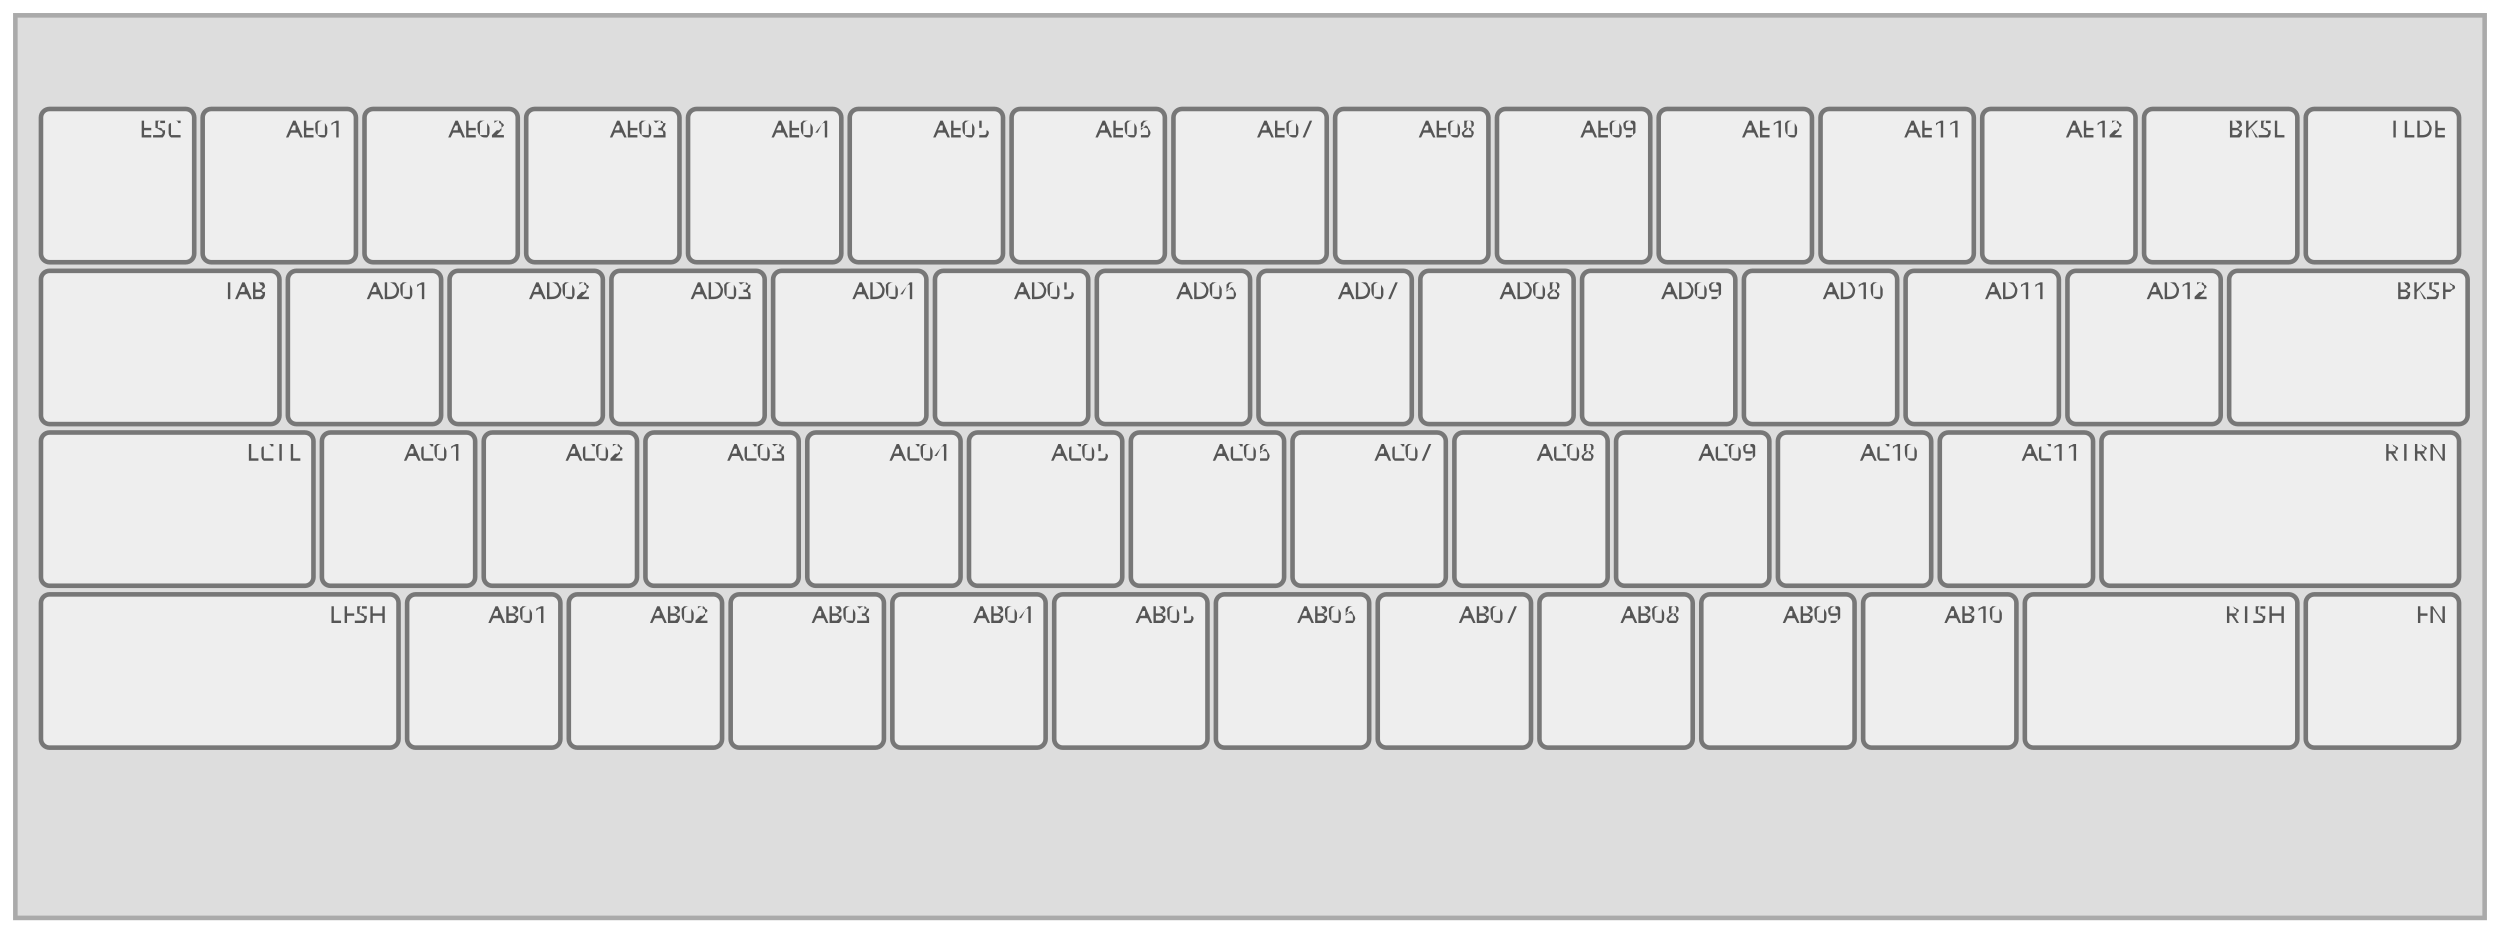
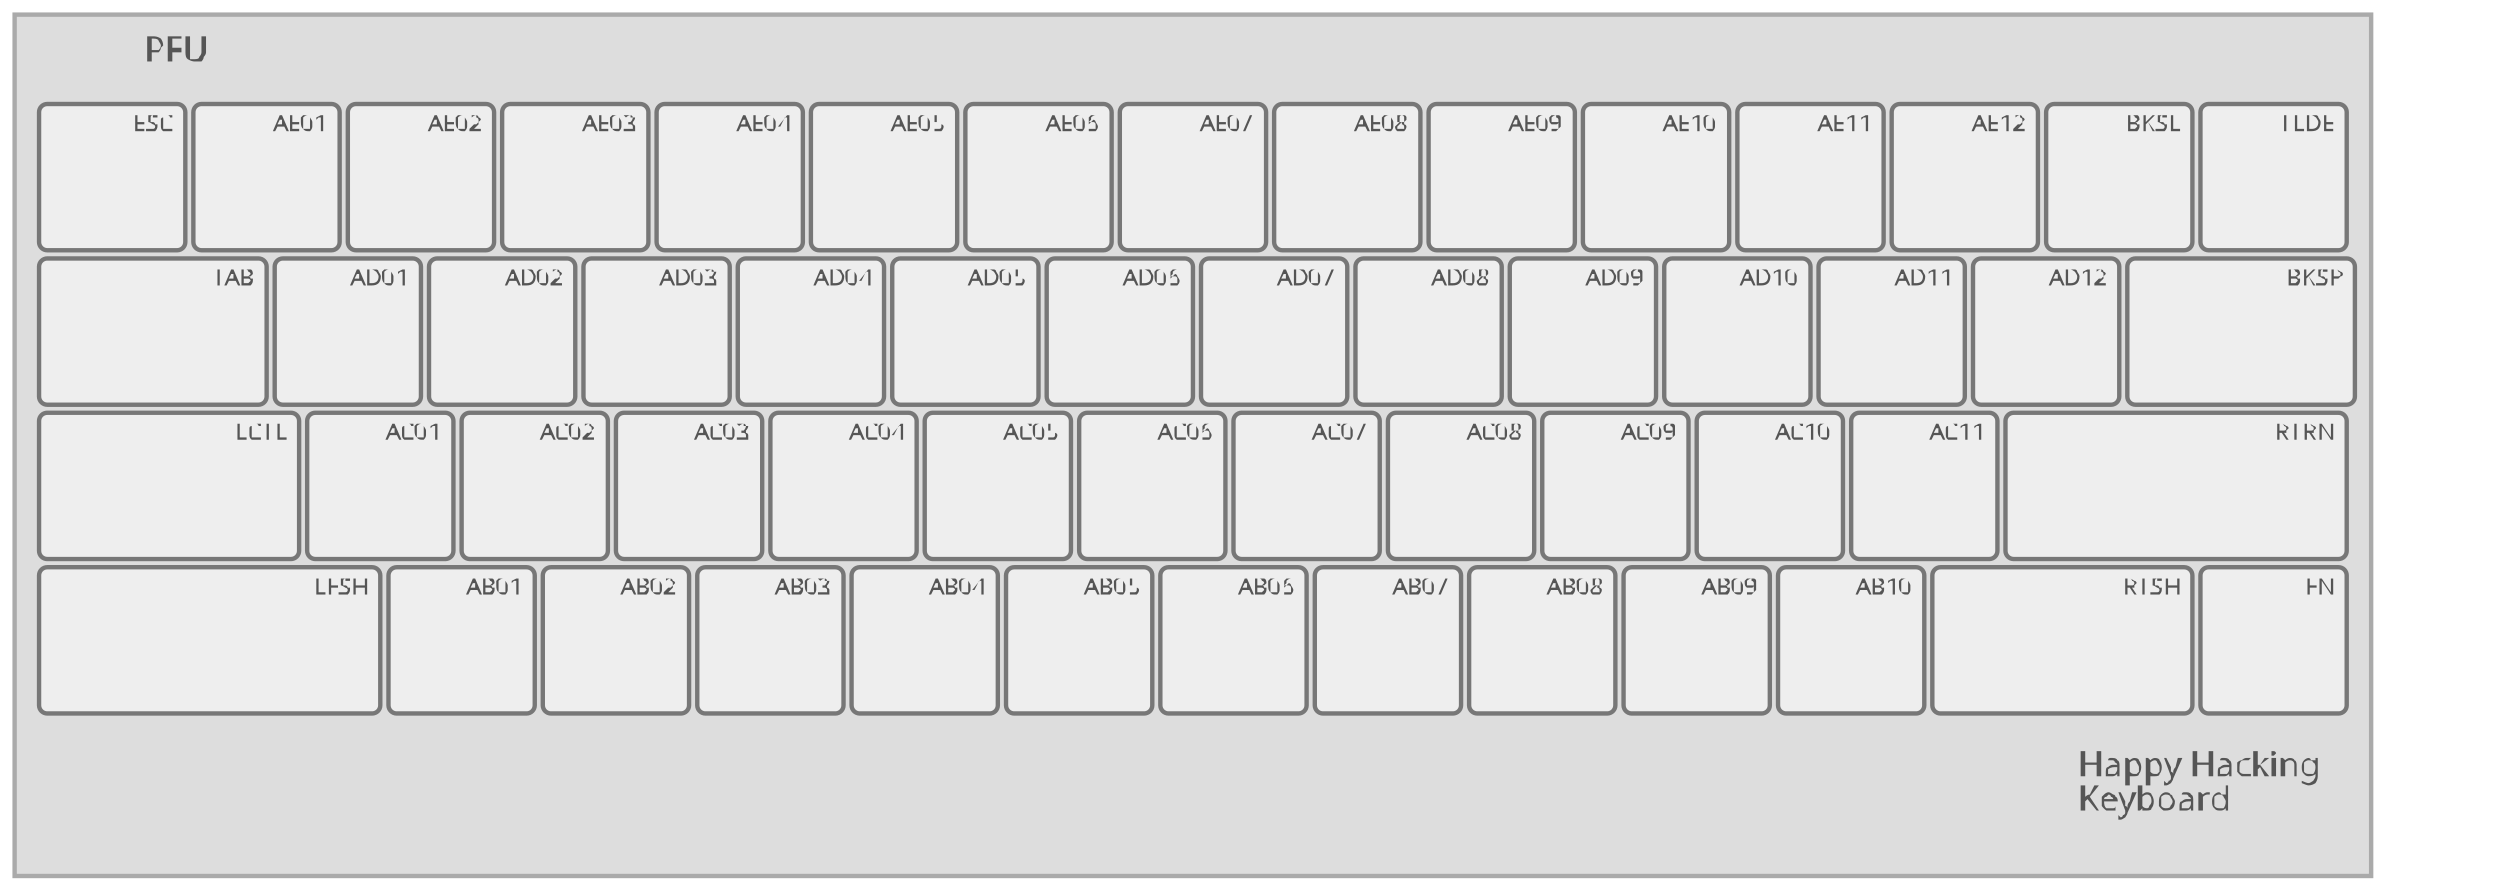
- <svg xmlns="http://www.w3.org/2000/svg" width="978.667" height="365.333" viewBox="-0.1 -0.1 16.311 6.089">
-   <style>.keyboard-frame { fill: var(--doodad-fill, #ddd); stroke: #aaa; stroke-width: 0.03; }.key { fill: var(--key-fill, #eee); stroke: #777; stroke-width: 0.03; }.key-id { fill: var(--key-id-fill, #555); font: 0.16px sans-serif; pointer-events: none; }</style>
+ <svg xmlns="http://www.w3.org/2000/svg" width="1025.5" height="365.333" viewBox="-0.1 -0.1 17.092 6.089">
+   <style>.keyboard-frame { fill: var(--doodad-fill, #ddd); stroke: #aaa; stroke-width: 0.03; }.key { fill: var(--key-fill, #eee); stroke: #777; stroke-width: 0.03; }.key-id { fill: var(--key-id-fill, #555); font: 0.16px sans-serif; pointer-events: none; }.indicator { fill: var(--indicator-off-fill, #777); stroke: #555; stroke-width: 0.02; }.label { fill: var(--label-fill, #555); font-family: sans-serif; pointer-events: none; }</style>
  <g id="keyboard-geometry">
    <g id="keyboard-decorations">
      <rect class="keyboard-frame" x="0" y="0" width="16.111" height="5.889" />
+       <text class="label" id="label-PFULabel" x="0.889" y="0.228" text-anchor="start" dominant-baseline="central" font-size="0.233" style="--label-fill: #333">
+         <tspan x="0.889" dy="0">PFU</tspan>
+       </text>
+       <text class="label" id="label-HHKLabel" x="14.111" y="5.117" text-anchor="start" dominant-baseline="central" font-size="0.233" style="--label-fill: #333">
+         <tspan x="14.111" dy="0">Happy Hacking</tspan>
+         <tspan x="14.111" dy="0.233">Keyboard</tspan>
+       </text>
    </g>
    <g id="keys">
      <g id="key-ESC" data-key-id="ESC" data-kbd-keycode="1">
        <rect class="key" x="0.167" y="0.611" width="1" height="1" rx="0.056" ry="0.056" />
      </g>
      <g id="key-AE01" data-key-id="AE01" data-kbd-keycode="2">
        <rect class="key" x="1.222" y="0.611" width="1" height="1" rx="0.056" ry="0.056" />
      </g>
      <g id="key-AE02" data-key-id="AE02" data-kbd-keycode="3">
        <rect class="key" x="2.278" y="0.611" width="1" height="1" rx="0.056" ry="0.056" />
      </g>
      <g id="key-AE03" data-key-id="AE03" data-kbd-keycode="4">
        <rect class="key" x="3.333" y="0.611" width="1" height="1" rx="0.056" ry="0.056" />
      </g>
      <g id="key-AE04" data-key-id="AE04" data-kbd-keycode="5">
        <rect class="key" x="4.389" y="0.611" width="1" height="1" rx="0.056" ry="0.056" />
      </g>
      <g id="key-AE05" data-key-id="AE05" data-kbd-keycode="6">
        <rect class="key" x="5.444" y="0.611" width="1" height="1" rx="0.056" ry="0.056" />
      </g>
      <g id="key-AE06" data-key-id="AE06" data-kbd-keycode="7">
        <rect class="key" x="6.5" y="0.611" width="1" height="1" rx="0.056" ry="0.056" />
      </g>
      <g id="key-AE07" data-key-id="AE07" data-kbd-keycode="8">
        <rect class="key" x="7.556" y="0.611" width="1" height="1" rx="0.056" ry="0.056" />
      </g>
      <g id="key-AE08" data-key-id="AE08" data-kbd-keycode="9">
        <rect class="key" x="8.611" y="0.611" width="1" height="1" rx="0.056" ry="0.056" />
      </g>
      <g id="key-AE09" data-key-id="AE09" data-kbd-keycode="10">
        <rect class="key" x="9.667" y="0.611" width="1" height="1" rx="0.056" ry="0.056" />
      </g>
      <g id="key-AE10" data-key-id="AE10" data-kbd-keycode="11">
        <rect class="key" x="10.722" y="0.611" width="1" height="1" rx="0.056" ry="0.056" />
      </g>
      <g id="key-AE11" data-key-id="AE11" data-kbd-keycode="12">
        <rect class="key" x="11.778" y="0.611" width="1" height="1" rx="0.056" ry="0.056" />
      </g>
      <g id="key-AE12" data-key-id="AE12" data-kbd-keycode="13">
        <rect class="key" x="12.833" y="0.611" width="1" height="1" rx="0.056" ry="0.056" />
      </g>
      <g id="key-BKSL" data-key-id="BKSL" data-kbd-keycode="43">
        <rect class="key" x="13.889" y="0.611" width="1" height="1" rx="0.056" ry="0.056" />
      </g>
      <g id="key-TLDE" data-key-id="TLDE" data-kbd-keycode="41">
        <rect class="key" x="14.944" y="0.611" width="1" height="1" rx="0.056" ry="0.056" />
      </g>
      <g id="key-TAB" data-key-id="TAB" data-kbd-keycode="15">
        <rect class="key" x="0.167" y="1.667" width="1.556" height="1" rx="0.056" ry="0.056" />
      </g>
      <g id="key-AD01" data-key-id="AD01" data-kbd-keycode="16">
        <rect class="key" x="1.778" y="1.667" width="1" height="1" rx="0.056" ry="0.056" />
      </g>
      <g id="key-AD02" data-key-id="AD02" data-kbd-keycode="17">
        <rect class="key" x="2.833" y="1.667" width="1" height="1" rx="0.056" ry="0.056" />
      </g>
      <g id="key-AD03" data-key-id="AD03" data-kbd-keycode="18">
        <rect class="key" x="3.889" y="1.667" width="1" height="1" rx="0.056" ry="0.056" />
      </g>
      <g id="key-AD04" data-key-id="AD04" data-kbd-keycode="19">
        <rect class="key" x="4.944" y="1.667" width="1" height="1" rx="0.056" ry="0.056" />
      </g>
      <g id="key-AD05" data-key-id="AD05" data-kbd-keycode="20">
        <rect class="key" x="6" y="1.667" width="1" height="1" rx="0.056" ry="0.056" />
      </g>
      <g id="key-AD06" data-key-id="AD06" data-kbd-keycode="21">
        <rect class="key" x="7.056" y="1.667" width="1" height="1" rx="0.056" ry="0.056" />
      </g>
      <g id="key-AD07" data-key-id="AD07" data-kbd-keycode="22">
        <rect class="key" x="8.111" y="1.667" width="1" height="1" rx="0.056" ry="0.056" />
      </g>
      <g id="key-AD08" data-key-id="AD08" data-kbd-keycode="23">
        <rect class="key" x="9.167" y="1.667" width="1" height="1" rx="0.056" ry="0.056" />
      </g>
      <g id="key-AD09" data-key-id="AD09" data-kbd-keycode="24">
        <rect class="key" x="10.222" y="1.667" width="1" height="1" rx="0.056" ry="0.056" />
      </g>
      <g id="key-AD10" data-key-id="AD10" data-kbd-keycode="25">
        <rect class="key" x="11.278" y="1.667" width="1" height="1" rx="0.056" ry="0.056" />
      </g>
      <g id="key-AD11" data-key-id="AD11" data-kbd-keycode="26">
        <rect class="key" x="12.333" y="1.667" width="1" height="1" rx="0.056" ry="0.056" />
      </g>
      <g id="key-AD12" data-key-id="AD12" data-kbd-keycode="27">
        <rect class="key" x="13.389" y="1.667" width="1" height="1" rx="0.056" ry="0.056" />
      </g>
      <g id="key-BKSP" data-key-id="BKSP" data-kbd-keycode="14">
        <rect class="key" x="14.444" y="1.667" width="1.556" height="1" rx="0.056" ry="0.056" />
      </g>
      <g id="key-LCTL" data-key-id="LCTL" data-kbd-keycode="29">
        <rect class="key" x="0.167" y="2.722" width="1.778" height="1" rx="0.056" ry="0.056" />
      </g>
      <g id="key-AC01" data-key-id="AC01" data-kbd-keycode="30">
        <rect class="key" x="2" y="2.722" width="1" height="1" rx="0.056" ry="0.056" />
      </g>
      <g id="key-AC02" data-key-id="AC02" data-kbd-keycode="31">
        <rect class="key" x="3.056" y="2.722" width="1" height="1" rx="0.056" ry="0.056" />
      </g>
      <g id="key-AC03" data-key-id="AC03" data-kbd-keycode="32">
        <rect class="key" x="4.111" y="2.722" width="1" height="1" rx="0.056" ry="0.056" />
      </g>
      <g id="key-AC04" data-key-id="AC04" data-kbd-keycode="33">
        <rect class="key" x="5.167" y="2.722" width="1" height="1" rx="0.056" ry="0.056" />
      </g>
      <g id="key-AC05" data-key-id="AC05" data-kbd-keycode="34">
        <rect class="key" x="6.222" y="2.722" width="1" height="1" rx="0.056" ry="0.056" />
      </g>
      <g id="key-AC06" data-key-id="AC06" data-kbd-keycode="35">
        <rect class="key" x="7.278" y="2.722" width="1" height="1" rx="0.056" ry="0.056" />
      </g>
      <g id="key-AC07" data-key-id="AC07" data-kbd-keycode="36">
        <rect class="key" x="8.333" y="2.722" width="1" height="1" rx="0.056" ry="0.056" />
      </g>
      <g id="key-AC08" data-key-id="AC08" data-kbd-keycode="37">
        <rect class="key" x="9.389" y="2.722" width="1" height="1" rx="0.056" ry="0.056" />
      </g>
      <g id="key-AC09" data-key-id="AC09" data-kbd-keycode="38">
        <rect class="key" x="10.444" y="2.722" width="1" height="1" rx="0.056" ry="0.056" />
      </g>
      <g id="key-AC10" data-key-id="AC10" data-kbd-keycode="39">
        <rect class="key" x="11.5" y="2.722" width="1" height="1" rx="0.056" ry="0.056" />
      </g>
      <g id="key-AC11" data-key-id="AC11" data-kbd-keycode="40">
        <rect class="key" x="12.556" y="2.722" width="1" height="1" rx="0.056" ry="0.056" />
      </g>
      <g id="key-RTRN" data-key-id="RTRN" data-kbd-keycode="28">
        <rect class="key" x="13.611" y="2.722" width="2.333" height="1" rx="0.056" ry="0.056" />
      </g>
      <g id="key-LFSH" data-key-id="LFSH" data-kbd-keycode="42">
        <rect class="key" x="0.167" y="3.778" width="2.333" height="1" rx="0.056" ry="0.056" />
      </g>
      <g id="key-AB01" data-key-id="AB01" data-kbd-keycode="44">
        <rect class="key" x="2.556" y="3.778" width="1" height="1" rx="0.056" ry="0.056" />
      </g>
      <g id="key-AB02" data-key-id="AB02" data-kbd-keycode="45">
        <rect class="key" x="3.611" y="3.778" width="1" height="1" rx="0.056" ry="0.056" />
      </g>
      <g id="key-AB03" data-key-id="AB03" data-kbd-keycode="46">
        <rect class="key" x="4.667" y="3.778" width="1" height="1" rx="0.056" ry="0.056" />
      </g>
      <g id="key-AB04" data-key-id="AB04" data-kbd-keycode="47">
        <rect class="key" x="5.722" y="3.778" width="1" height="1" rx="0.056" ry="0.056" />
      </g>
      <g id="key-AB05" data-key-id="AB05" data-kbd-keycode="48">
        <rect class="key" x="6.778" y="3.778" width="1" height="1" rx="0.056" ry="0.056" />
      </g>
      <g id="key-AB06" data-key-id="AB06" data-kbd-keycode="49">
        <rect class="key" x="7.833" y="3.778" width="1" height="1" rx="0.056" ry="0.056" />
      </g>
      <g id="key-AB07" data-key-id="AB07" data-kbd-keycode="50">
        <rect class="key" x="8.889" y="3.778" width="1" height="1" rx="0.056" ry="0.056" />
      </g>
      <g id="key-AB08" data-key-id="AB08" data-kbd-keycode="51">
        <rect class="key" x="9.944" y="3.778" width="1" height="1" rx="0.056" ry="0.056" />
      </g>
      <g id="key-AB09" data-key-id="AB09" data-kbd-keycode="52">
        <rect class="key" x="11" y="3.778" width="1" height="1" rx="0.056" ry="0.056" />
      </g>
      <g id="key-AB10" data-key-id="AB10" data-kbd-keycode="53">
        <rect class="key" x="12.056" y="3.778" width="1" height="1" rx="0.056" ry="0.056" />
      </g>
      <g id="key-RTSH" data-key-id="RTSH" data-kbd-keycode="54">
        <rect class="key" x="13.111" y="3.778" width="1.778" height="1" rx="0.056" ry="0.056" />
      </g>
      <g id="key-FN" data-key-id="FN" data-kbd-keycode="">
        <rect class="key" x="14.944" y="3.778" width="1" height="1" rx="0.056" ry="0.056" style="--key-fill: #555" />
      </g>
    </g>
  </g>
  <g id="factory-legends">
    <text class="key-id" x="1.087" y="0.671" text-anchor="end" dominant-baseline="hanging">ESC</text>
    <text class="key-id" x="2.142" y="0.671" text-anchor="end" dominant-baseline="hanging">AE01</text>
    <text class="key-id" x="3.198" y="0.671" text-anchor="end" dominant-baseline="hanging">AE02</text>
    <text class="key-id" x="4.253" y="0.671" text-anchor="end" dominant-baseline="hanging">AE03</text>
    <text class="key-id" x="5.309" y="0.671" text-anchor="end" dominant-baseline="hanging">AE04</text>
    <text class="key-id" x="6.364" y="0.671" text-anchor="end" dominant-baseline="hanging">AE05</text>
    <text class="key-id" x="7.42" y="0.671" text-anchor="end" dominant-baseline="hanging">AE06</text>
    <text class="key-id" x="8.476" y="0.671" text-anchor="end" dominant-baseline="hanging">AE07</text>
    <text class="key-id" x="9.531" y="0.671" text-anchor="end" dominant-baseline="hanging">AE08</text>
    <text class="key-id" x="10.587" y="0.671" text-anchor="end" dominant-baseline="hanging">AE09</text>
    <text class="key-id" x="11.642" y="0.671" text-anchor="end" dominant-baseline="hanging">AE10</text>
    <text class="key-id" x="12.698" y="0.671" text-anchor="end" dominant-baseline="hanging">AE11</text>
    <text class="key-id" x="13.753" y="0.671" text-anchor="end" dominant-baseline="hanging">AE12</text>
    <text class="key-id" x="14.809" y="0.671" text-anchor="end" dominant-baseline="hanging">BKSL</text>
    <text class="key-id" x="15.864" y="0.671" text-anchor="end" dominant-baseline="hanging">TLDE</text>
    <text class="key-id" x="1.642" y="1.727" text-anchor="end" dominant-baseline="hanging">TAB</text>
    <text class="key-id" x="2.698" y="1.727" text-anchor="end" dominant-baseline="hanging">AD01</text>
    <text class="key-id" x="3.753" y="1.727" text-anchor="end" dominant-baseline="hanging">AD02</text>
    <text class="key-id" x="4.809" y="1.727" text-anchor="end" dominant-baseline="hanging">AD03</text>
    <text class="key-id" x="5.864" y="1.727" text-anchor="end" dominant-baseline="hanging">AD04</text>
    <text class="key-id" x="6.92" y="1.727" text-anchor="end" dominant-baseline="hanging">AD05</text>
    <text class="key-id" x="7.976" y="1.727" text-anchor="end" dominant-baseline="hanging">AD06</text>
    <text class="key-id" x="9.031" y="1.727" text-anchor="end" dominant-baseline="hanging">AD07</text>
    <text class="key-id" x="10.087" y="1.727" text-anchor="end" dominant-baseline="hanging">AD08</text>
    <text class="key-id" x="11.142" y="1.727" text-anchor="end" dominant-baseline="hanging">AD09</text>
    <text class="key-id" x="12.198" y="1.727" text-anchor="end" dominant-baseline="hanging">AD10</text>
    <text class="key-id" x="13.253" y="1.727" text-anchor="end" dominant-baseline="hanging">AD11</text>
    <text class="key-id" x="14.309" y="1.727" text-anchor="end" dominant-baseline="hanging">AD12</text>
    <text class="key-id" x="15.92" y="1.727" text-anchor="end" dominant-baseline="hanging">BKSP</text>
    <text class="key-id" x="1.864" y="2.782" text-anchor="end" dominant-baseline="hanging">LCTL</text>
    <text class="key-id" x="2.92" y="2.782" text-anchor="end" dominant-baseline="hanging">AC01</text>
    <text class="key-id" x="3.976" y="2.782" text-anchor="end" dominant-baseline="hanging">AC02</text>
    <text class="key-id" x="5.031" y="2.782" text-anchor="end" dominant-baseline="hanging">AC03</text>
    <text class="key-id" x="6.087" y="2.782" text-anchor="end" dominant-baseline="hanging">AC04</text>
    <text class="key-id" x="7.142" y="2.782" text-anchor="end" dominant-baseline="hanging">AC05</text>
    <text class="key-id" x="8.198" y="2.782" text-anchor="end" dominant-baseline="hanging">AC06</text>
    <text class="key-id" x="9.253" y="2.782" text-anchor="end" dominant-baseline="hanging">AC07</text>
    <text class="key-id" x="10.309" y="2.782" text-anchor="end" dominant-baseline="hanging">AC08</text>
    <text class="key-id" x="11.364" y="2.782" text-anchor="end" dominant-baseline="hanging">AC09</text>
    <text class="key-id" x="12.42" y="2.782" text-anchor="end" dominant-baseline="hanging">AC10</text>
    <text class="key-id" x="13.476" y="2.782" text-anchor="end" dominant-baseline="hanging">AC11</text>
    <text class="key-id" x="15.864" y="2.782" text-anchor="end" dominant-baseline="hanging">RTRN</text>
    <text class="key-id" x="2.42" y="3.838" text-anchor="end" dominant-baseline="hanging">LFSH</text>
    <text class="key-id" x="3.476" y="3.838" text-anchor="end" dominant-baseline="hanging">AB01</text>
    <text class="key-id" x="4.531" y="3.838" text-anchor="end" dominant-baseline="hanging">AB02</text>
    <text class="key-id" x="5.587" y="3.838" text-anchor="end" dominant-baseline="hanging">AB03</text>
    <text class="key-id" x="6.642" y="3.838" text-anchor="end" dominant-baseline="hanging">AB04</text>
    <text class="key-id" x="7.698" y="3.838" text-anchor="end" dominant-baseline="hanging">AB05</text>
    <text class="key-id" x="8.753" y="3.838" text-anchor="end" dominant-baseline="hanging">AB06</text>
    <text class="key-id" x="9.809" y="3.838" text-anchor="end" dominant-baseline="hanging">AB07</text>
    <text class="key-id" x="10.864" y="3.838" text-anchor="end" dominant-baseline="hanging">AB08</text>
    <text class="key-id" x="11.92" y="3.838" text-anchor="end" dominant-baseline="hanging">AB09</text>
    <text class="key-id" x="12.976" y="3.838" text-anchor="end" dominant-baseline="hanging">AB10</text>
    <text class="key-id" x="14.809" y="3.838" text-anchor="end" dominant-baseline="hanging">RTSH</text>
    <text class="key-id" x="15.864" y="3.838" text-anchor="end" dominant-baseline="hanging" style="--key-id-fill: #eee">FN</text>
  </g>
  <g id="overlay-legends" />
</svg>
